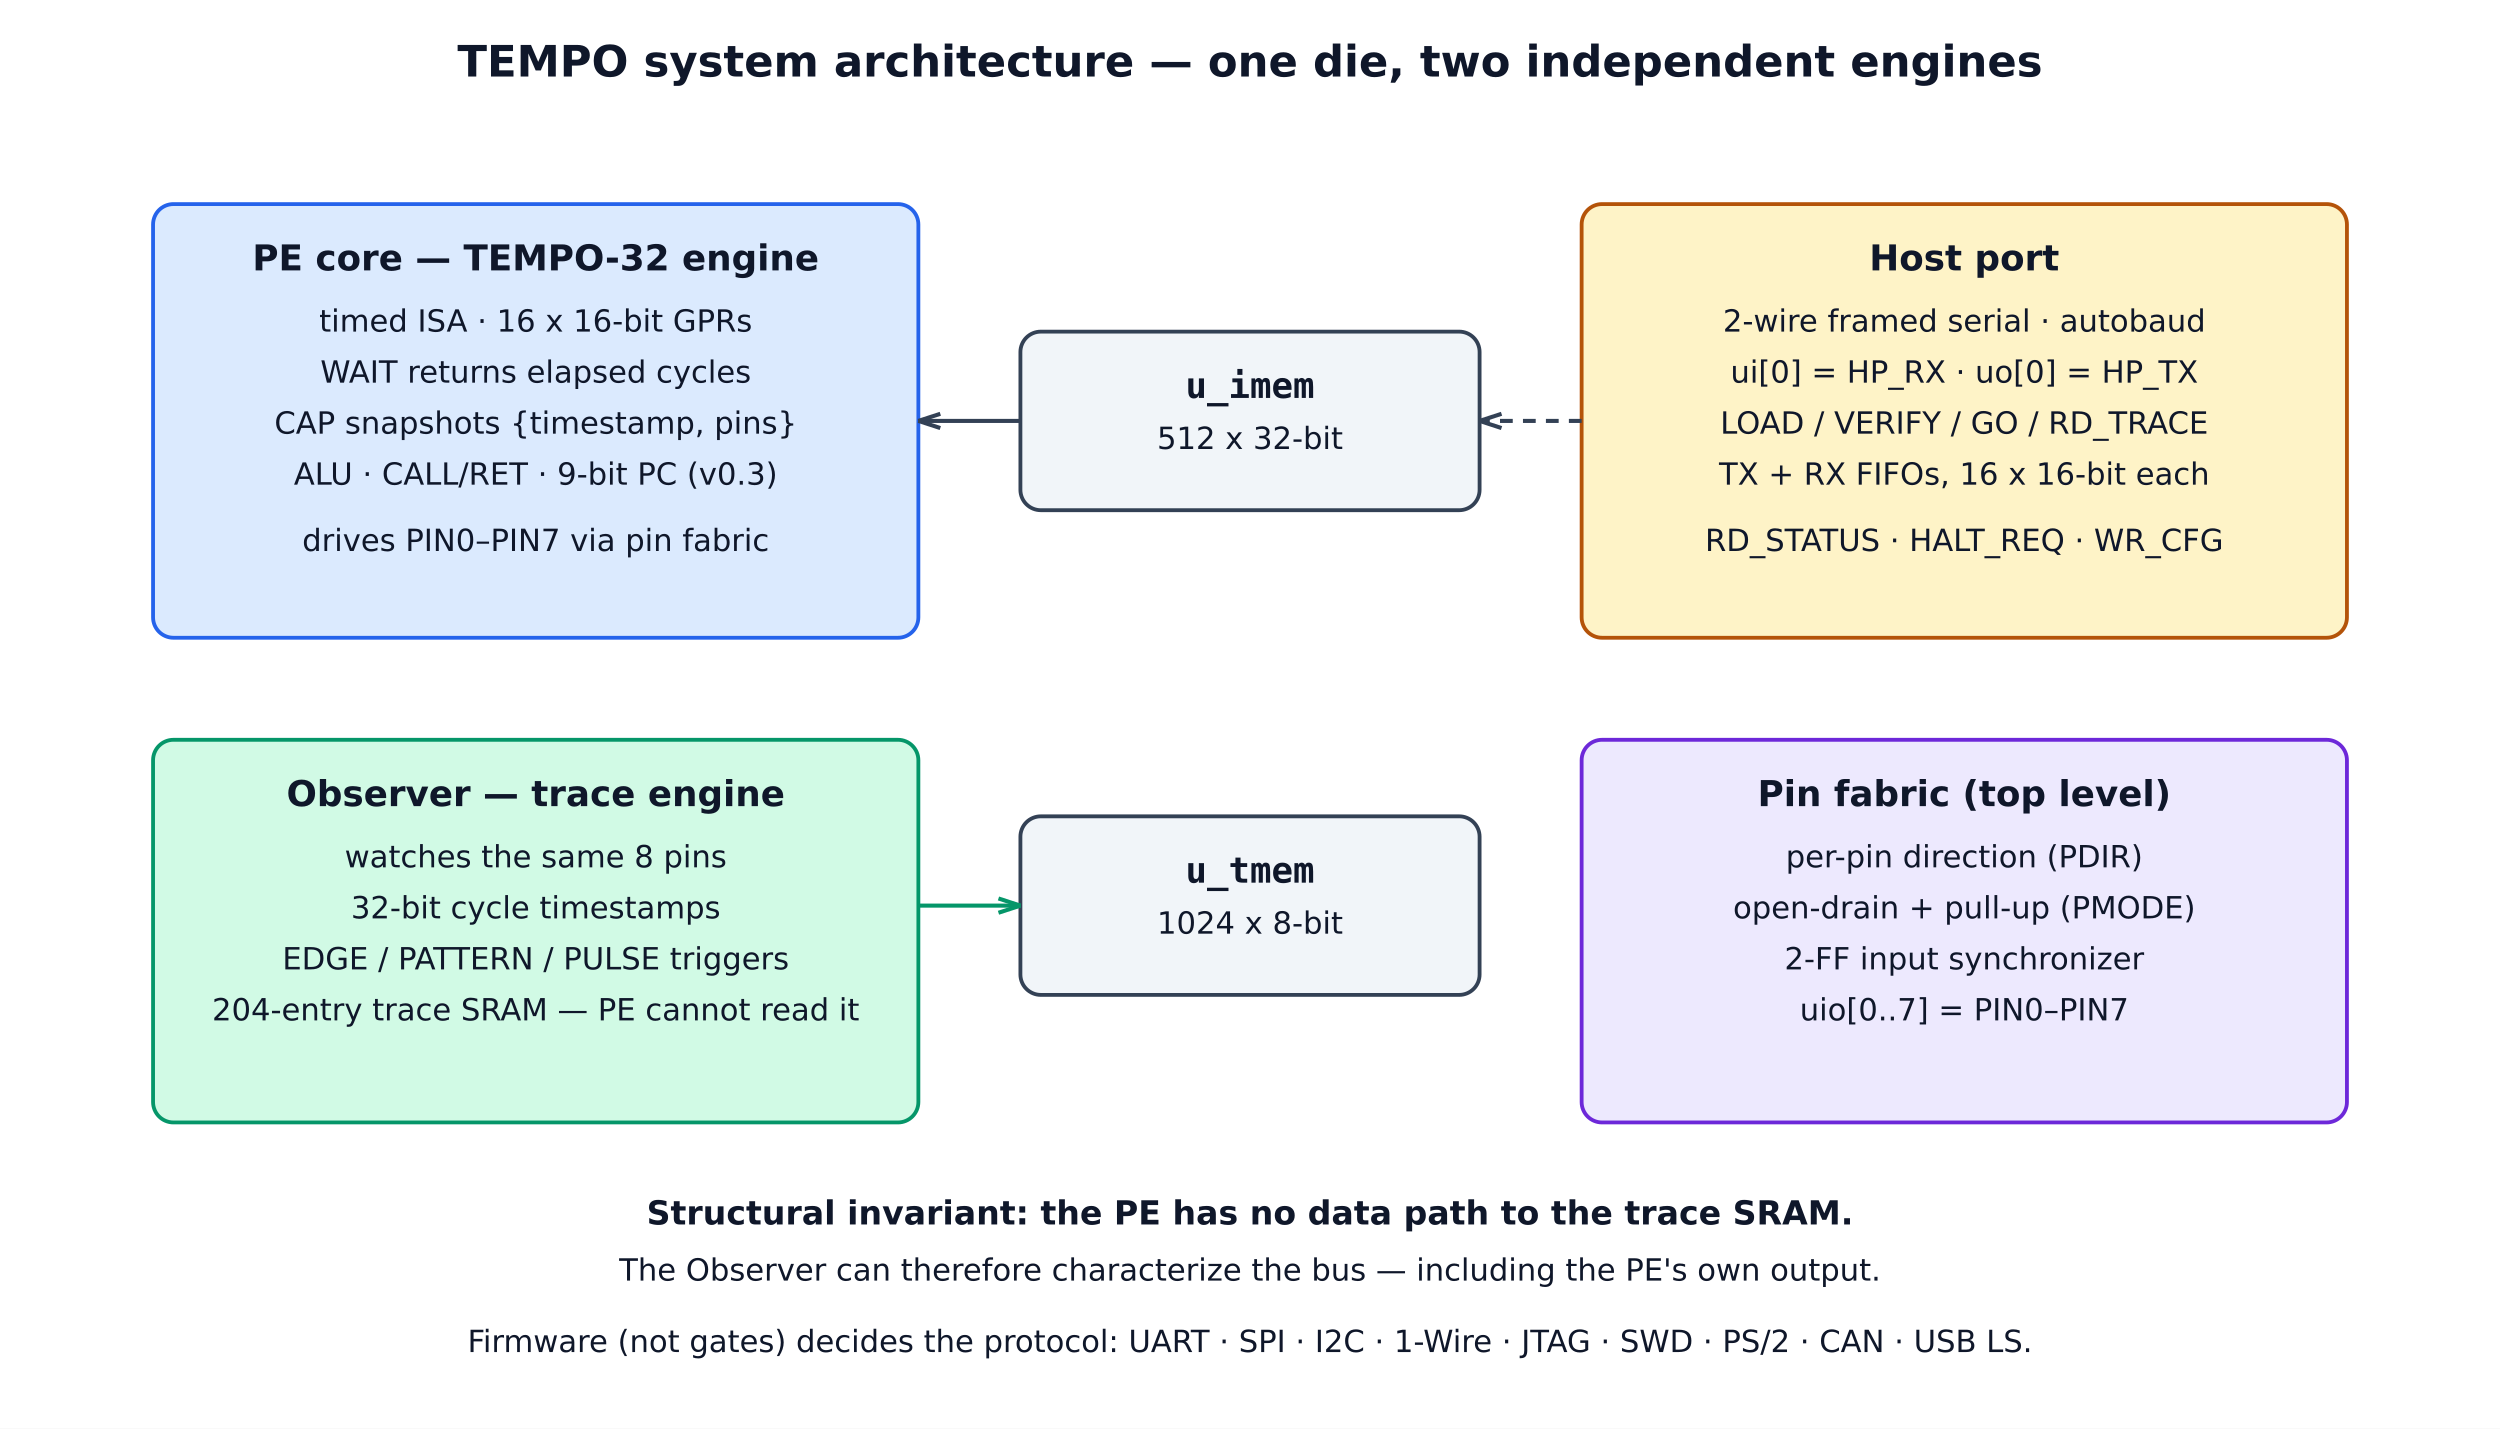
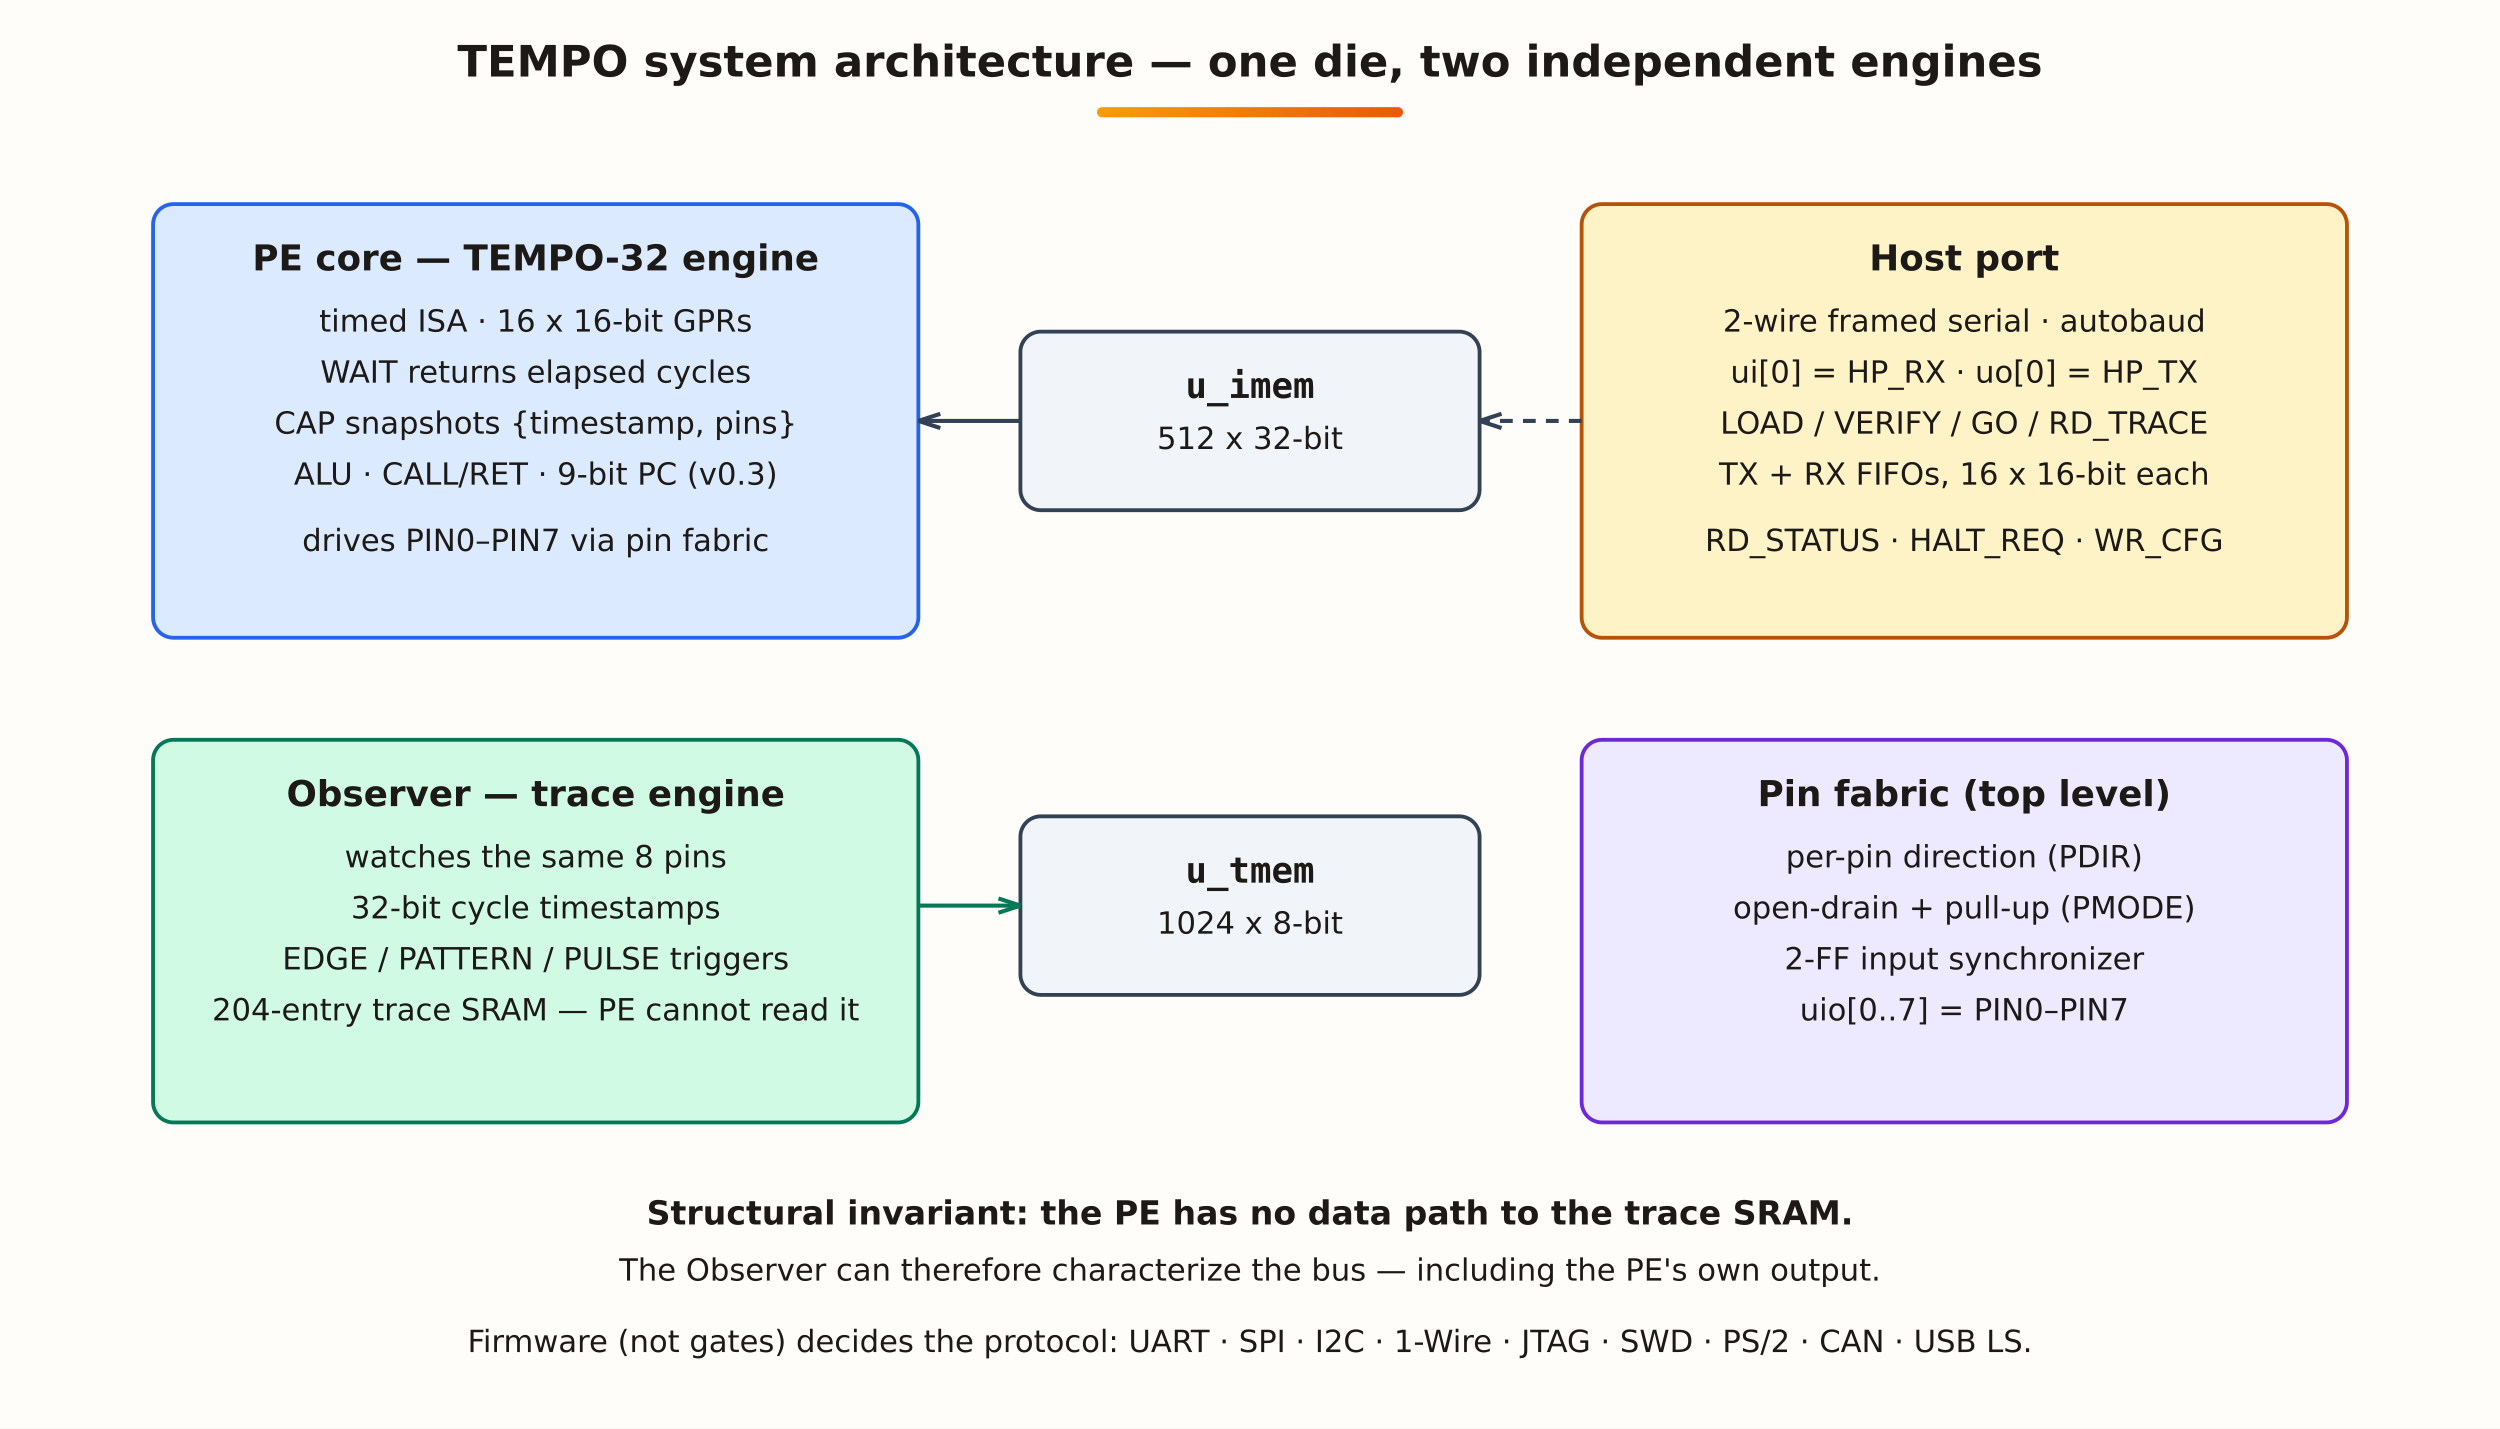
<svg xmlns="http://www.w3.org/2000/svg" width="980" height="560" viewBox="0 0 980 560" font-family="DejaVu Sans, Arial, sans-serif" role="img" aria-label="TEMPO system architecture">
-   <rect width="100%" height="100%" fill="#ffffff" />
-   <text x="490" y="30" font-size="17" fill="#0f172a" text-anchor="middle" font-weight="bold">TEMPO system architecture — one die, two independent engines</text>
+   <defs>
+     <linearGradient id="gradCopper" x1="0" y1="0" x2="1" y2="0">
+       <stop offset="0%" stop-color="#f59e0b" />
+       <stop offset="100%" stop-color="#ea580c" />
+     </linearGradient>
+   </defs>
+   <rect width="100%" height="100%" fill="#fffdf9" />
+   <text x="490" y="30" font-size="17" fill="#1c1917" text-anchor="middle" font-weight="bold">TEMPO system architecture — one die, two independent engines</text>
+   <rect x="430" y="42" width="120" height="4" rx="2" fill="url(#gradCopper)" />
  <rect x="60" y="80" width="300" height="170" rx="8" fill="#dbeafe" stroke="#2563eb" stroke-width="1.5" />
-   <text x="210" y="106" font-size="14" fill="#0f172a" text-anchor="middle" font-weight="bold">PE core — TEMPO-32 engine</text>
-   <text x="210" y="130" font-size="12" fill="#0f172a" text-anchor="middle" font-weight="normal">timed ISA · 16 x 16-bit GPRs</text>
-   <text x="210" y="150" font-size="12" fill="#0f172a" text-anchor="middle" font-weight="normal">WAIT returns elapsed cycles</text>
-   <text x="210" y="170" font-size="12" fill="#0f172a" text-anchor="middle" font-weight="normal">CAP snapshots {timestamp, pins}</text>
-   <text x="210" y="190" font-size="12" fill="#0f172a" text-anchor="middle" font-weight="normal">ALU · CALL/RET · 9-bit PC (v0.3)</text>
-   <text x="210" y="216" font-size="12" fill="#0f172a" text-anchor="middle" font-weight="normal">drives PIN0–PIN7 via pin fabric</text>
-   <rect x="60" y="290" width="300" height="150" rx="8" fill="#d1fae5" stroke="#059669" stroke-width="1.5" />
-   <text x="210" y="316" font-size="14" fill="#0f172a" text-anchor="middle" font-weight="bold">Observer — trace engine</text>
-   <text x="210" y="340" font-size="12" fill="#0f172a" text-anchor="middle" font-weight="normal">watches the same 8 pins</text>
-   <text x="210" y="360" font-size="12" fill="#0f172a" text-anchor="middle" font-weight="normal">32-bit cycle timestamps</text>
-   <text x="210" y="380" font-size="12" fill="#0f172a" text-anchor="middle" font-weight="normal">EDGE / PATTERN / PULSE triggers</text>
-   <text x="210" y="400" font-size="12" fill="#0f172a" text-anchor="middle" font-weight="normal">204-entry trace SRAM — PE cannot read it</text>
+   <text x="210" y="106" font-size="14" fill="#1c1917" text-anchor="middle" font-weight="bold">PE core — TEMPO-32 engine</text>
+   <text x="210" y="130" font-size="12" fill="#1c1917" text-anchor="middle" font-weight="normal">timed ISA · 16 x 16-bit GPRs</text>
+   <text x="210" y="150" font-size="12" fill="#1c1917" text-anchor="middle" font-weight="normal">WAIT returns elapsed cycles</text>
+   <text x="210" y="170" font-size="12" fill="#1c1917" text-anchor="middle" font-weight="normal">CAP snapshots {timestamp, pins}</text>
+   <text x="210" y="190" font-size="12" fill="#1c1917" text-anchor="middle" font-weight="normal">ALU · CALL/RET · 9-bit PC (v0.3)</text>
+   <text x="210" y="216" font-size="12" fill="#1c1917" text-anchor="middle" font-weight="normal">drives PIN0–PIN7 via pin fabric</text>
+   <rect x="60" y="290" width="300" height="150" rx="8" fill="#d1fae5" stroke="#047857" stroke-width="1.5" />
+   <text x="210" y="316" font-size="14" fill="#1c1917" text-anchor="middle" font-weight="bold">Observer — trace engine</text>
+   <text x="210" y="340" font-size="12" fill="#1c1917" text-anchor="middle" font-weight="normal">watches the same 8 pins</text>
+   <text x="210" y="360" font-size="12" fill="#1c1917" text-anchor="middle" font-weight="normal">32-bit cycle timestamps</text>
+   <text x="210" y="380" font-size="12" fill="#1c1917" text-anchor="middle" font-weight="normal">EDGE / PATTERN / PULSE triggers</text>
+   <text x="210" y="400" font-size="12" fill="#1c1917" text-anchor="middle" font-weight="normal">204-entry trace SRAM — PE cannot read it</text>
  <rect x="620" y="80" width="300" height="170" rx="8" fill="#fef3c7" stroke="#b45309" stroke-width="1.5" />
-   <text x="770" y="106" font-size="14" fill="#0f172a" text-anchor="middle" font-weight="bold">Host port</text>
-   <text x="770" y="130" font-size="12" fill="#0f172a" text-anchor="middle" font-weight="normal">2-wire framed serial · autobaud</text>
-   <text x="770" y="150" font-size="12" fill="#0f172a" text-anchor="middle" font-weight="normal">ui[0] = HP_RX · uo[0] = HP_TX</text>
-   <text x="770" y="170" font-size="12" fill="#0f172a" text-anchor="middle" font-weight="normal">LOAD / VERIFY / GO / RD_TRACE</text>
-   <text x="770" y="190" font-size="12" fill="#0f172a" text-anchor="middle" font-weight="normal">TX + RX FIFOs, 16 x 16-bit each</text>
-   <text x="770" y="216" font-size="12" fill="#0f172a" text-anchor="middle" font-weight="normal">RD_STATUS · HALT_REQ · WR_CFG</text>
+   <text x="770" y="106" font-size="14" fill="#1c1917" text-anchor="middle" font-weight="bold">Host port</text>
+   <text x="770" y="130" font-size="12" fill="#1c1917" text-anchor="middle" font-weight="normal">2-wire framed serial · autobaud</text>
+   <text x="770" y="150" font-size="12" fill="#1c1917" text-anchor="middle" font-weight="normal">ui[0] = HP_RX · uo[0] = HP_TX</text>
+   <text x="770" y="170" font-size="12" fill="#1c1917" text-anchor="middle" font-weight="normal">LOAD / VERIFY / GO / RD_TRACE</text>
+   <text x="770" y="190" font-size="12" fill="#1c1917" text-anchor="middle" font-weight="normal">TX + RX FIFOs, 16 x 16-bit each</text>
+   <text x="770" y="216" font-size="12" fill="#1c1917" text-anchor="middle" font-weight="normal">RD_STATUS · HALT_REQ · WR_CFG</text>
  <rect x="620" y="290" width="300" height="150" rx="8" fill="#ede9fe" stroke="#6d28d9" stroke-width="1.5" />
-   <text x="770" y="316" font-size="14" fill="#0f172a" text-anchor="middle" font-weight="bold">Pin fabric (top level)</text>
-   <text x="770" y="340" font-size="12" fill="#0f172a" text-anchor="middle" font-weight="normal">per-pin direction (PDIR)</text>
-   <text x="770" y="360" font-size="12" fill="#0f172a" text-anchor="middle" font-weight="normal">open-drain + pull-up (PMODE)</text>
-   <text x="770" y="380" font-size="12" fill="#0f172a" text-anchor="middle" font-weight="normal">2-FF input synchronizer</text>
-   <text x="770" y="400" font-size="12" fill="#0f172a" text-anchor="middle" font-weight="normal">uio[0..7] = PIN0–PIN7</text>
+   <text x="770" y="316" font-size="14" fill="#1c1917" text-anchor="middle" font-weight="bold">Pin fabric (top level)</text>
+   <text x="770" y="340" font-size="12" fill="#1c1917" text-anchor="middle" font-weight="normal">per-pin direction (PDIR)</text>
+   <text x="770" y="360" font-size="12" fill="#1c1917" text-anchor="middle" font-weight="normal">open-drain + pull-up (PMODE)</text>
+   <text x="770" y="380" font-size="12" fill="#1c1917" text-anchor="middle" font-weight="normal">2-FF input synchronizer</text>
+   <text x="770" y="400" font-size="12" fill="#1c1917" text-anchor="middle" font-weight="normal">uio[0..7] = PIN0–PIN7</text>
  <rect x="400" y="130" width="180" height="70" rx="8" fill="#f1f5f9" stroke="#334155" stroke-width="1.5" />
-   <text x="490" y="156" font-size="14" fill="#0f172a" text-anchor="middle" font-weight="bold" font-family="DejaVu Sans Mono, monospace">u_imem</text>
-   <text x="490" y="176" font-size="12" fill="#0f172a" text-anchor="middle" font-weight="normal">512 x 32-bit</text>
+   <text x="490" y="156" font-size="14" fill="#1c1917" text-anchor="middle" font-weight="bold" font-family="DejaVu Sans Mono, monospace">u_imem</text>
+   <text x="490" y="176" font-size="12" fill="#1c1917" text-anchor="middle" font-weight="normal">512 x 32-bit</text>
  <rect x="400" y="320" width="180" height="70" rx="8" fill="#f1f5f9" stroke="#334155" stroke-width="1.5" />
-   <text x="490" y="346" font-size="14" fill="#0f172a" text-anchor="middle" font-weight="bold" font-family="DejaVu Sans Mono, monospace">u_tmem</text>
-   <text x="490" y="366" font-size="12" fill="#0f172a" text-anchor="middle" font-weight="normal">1024 x 8-bit</text>
+   <text x="490" y="346" font-size="14" fill="#1c1917" text-anchor="middle" font-weight="bold" font-family="DejaVu Sans Mono, monospace">u_tmem</text>
+   <text x="490" y="366" font-size="12" fill="#1c1917" text-anchor="middle" font-weight="normal">1024 x 8-bit</text>
  <line x1="400" y1="165" x2="360" y2="165" stroke="#334155" stroke-width="1.6" />
  <line x1="360" y1="165" x2="368.6" y2="167.8" stroke="#334155" stroke-width="1.6" />
  <line x1="360" y1="165" x2="368.6" y2="162.2" stroke="#334155" stroke-width="1.6" />
-   <line x1="360" y1="355" x2="400" y2="355" stroke="#059669" stroke-width="1.6" />
-   <line x1="400" y1="355" x2="391.4" y2="352.2" stroke="#059669" stroke-width="1.6" />
-   <line x1="400" y1="355" x2="391.4" y2="357.8" stroke="#059669" stroke-width="1.6" />
+   <line x1="360" y1="355" x2="400" y2="355" stroke="#047857" stroke-width="1.6" />
+   <line x1="400" y1="355" x2="391.4" y2="352.2" stroke="#047857" stroke-width="1.6" />
+   <line x1="400" y1="355" x2="391.4" y2="357.8" stroke="#047857" stroke-width="1.6" />
  <line x1="620" y1="165" x2="580" y2="165" stroke="#334155" stroke-width="1.6" stroke-dasharray="5,4" />
  <line x1="580" y1="165" x2="588.6" y2="167.8" stroke="#334155" stroke-width="1.6" />
  <line x1="580" y1="165" x2="588.6" y2="162.2" stroke="#334155" stroke-width="1.6" />
-   <text x="490" y="480" font-size="13" fill="#0f172a" text-anchor="middle" font-weight="bold">Structural invariant: the PE has no data path to the trace SRAM.</text>
-   <text x="490" y="502" font-size="12" fill="#0f172a" text-anchor="middle" font-weight="normal">The Observer can therefore characterize the bus — including the PE's own output.</text>
-   <text x="490" y="530" font-size="12" fill="#0f172a" text-anchor="middle" font-weight="normal">Firmware (not gates) decides the protocol: UART · SPI · I2C · 1-Wire · JTAG · SWD · PS/2 · CAN · USB LS.</text>
+   <text x="490" y="480" font-size="13" fill="#1c1917" text-anchor="middle" font-weight="bold">Structural invariant: the PE has no data path to the trace SRAM.</text>
+   <text x="490" y="502" font-size="12" fill="#1c1917" text-anchor="middle" font-weight="normal">The Observer can therefore characterize the bus — including the PE's own output.</text>
+   <text x="490" y="530" font-size="12" fill="#1c1917" text-anchor="middle" font-weight="normal">Firmware (not gates) decides the protocol: UART · SPI · I2C · 1-Wire · JTAG · SWD · PS/2 · CAN · USB LS.</text>
</svg>
